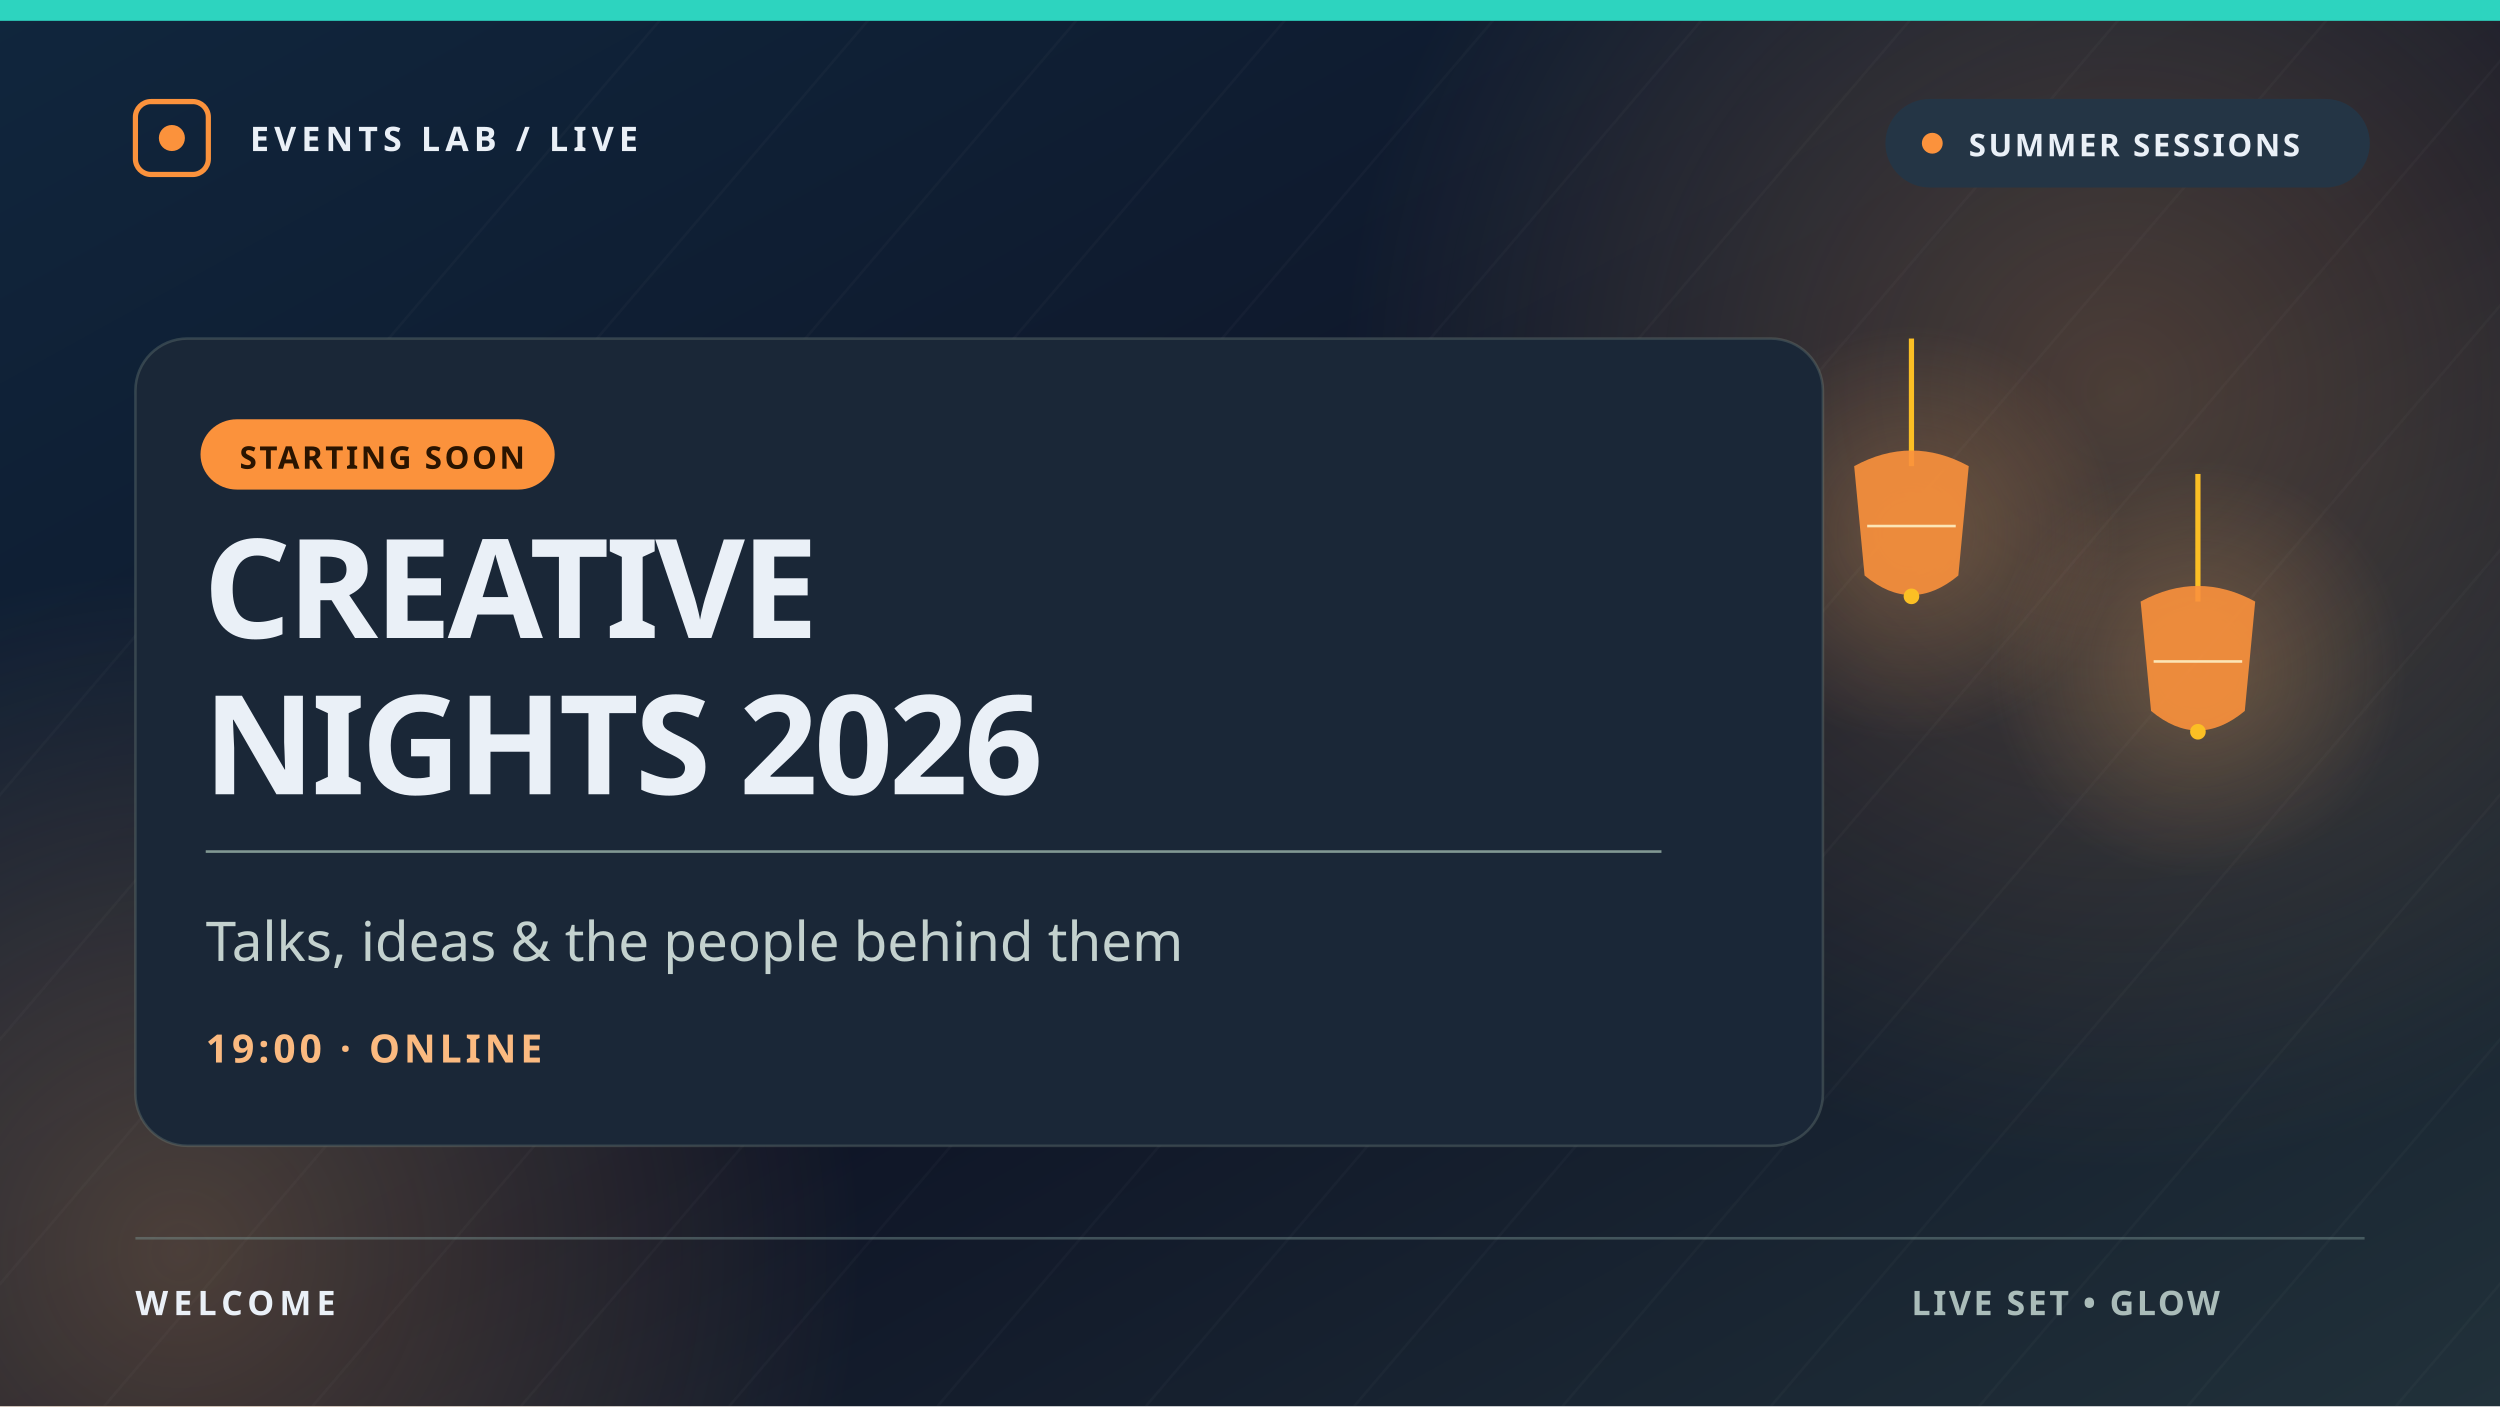
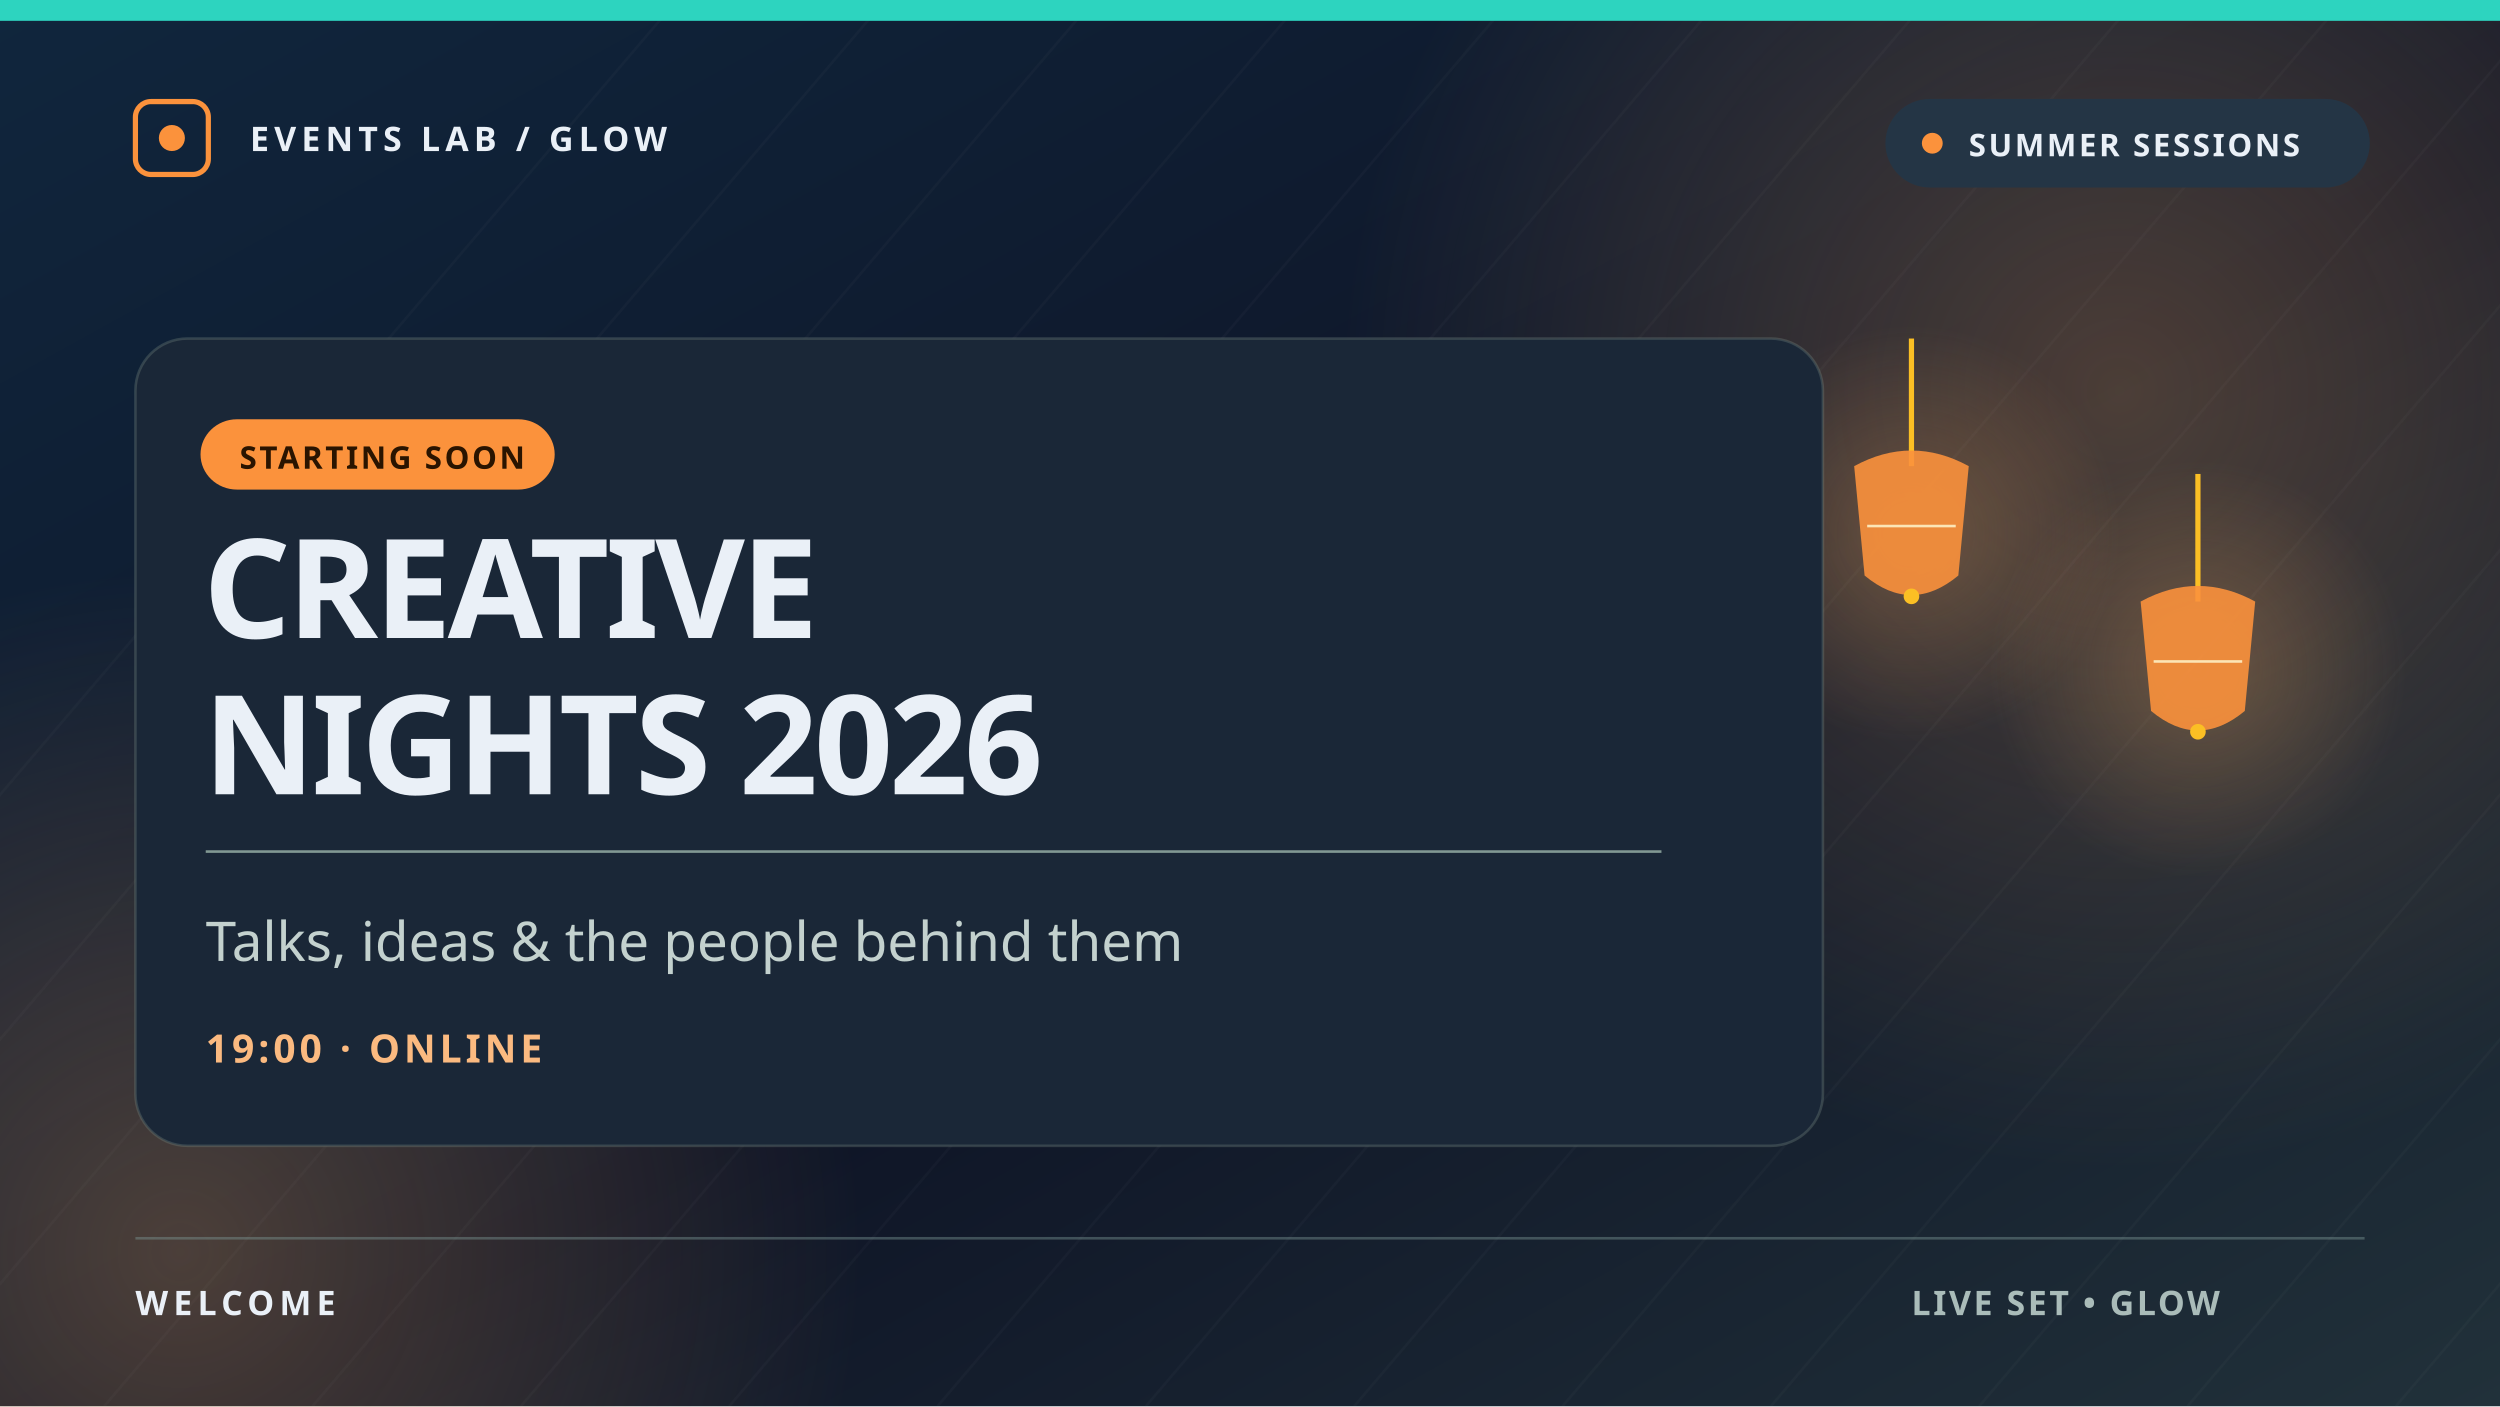
<svg xmlns="http://www.w3.org/2000/svg" width="960" height="540" viewBox="0 0 960 540" role="img" aria-label="First-party illustrative broadcast scene concept">
  <defs>
    <linearGradient id="sky" x2="1" y2="1">
      <stop stop-color="#10263D" />
      <stop offset="0.55" stop-color="#0E1426" />
      <stop offset="1" stop-color="#21313A" />
    </linearGradient>
    <radialGradient id="glow">
      <stop stop-color="#FCB468" stop-opacity=".26" />
      <stop offset="1" stop-color="#FCB468" stop-opacity="0" />
    </radialGradient>
    <linearGradient id="portrait" x2="1" y2="1">
      <stop stop-color="#326A70" />
      <stop offset="1" stop-color="#19283C" />
    </linearGradient>
  </defs>
  <rect x="0" y="0" width="960" height="540" rx="0" fill="url(#sky)" />
  <circle cx="814" cy="150" r="300" fill="url(#glow)" />
  <circle cx="70" cy="480" r="260" fill="url(#glow)" />
  <path d="M-200 540L260 0" stroke="#AEC6BE" stroke-opacity=".035" stroke-width="1" />
  <path d="M-120 540L340 0" stroke="#AEC6BE" stroke-opacity=".035" stroke-width="1" />
  <path d="M-40 540L420 0" stroke="#AEC6BE" stroke-opacity=".035" stroke-width="1" />
  <path d="M40 540L500 0" stroke="#AEC6BE" stroke-opacity=".035" stroke-width="1" />
  <path d="M120 540L580 0" stroke="#AEC6BE" stroke-opacity=".035" stroke-width="1" />
  <path d="M200 540L660 0" stroke="#AEC6BE" stroke-opacity=".035" stroke-width="1" />
  <path d="M280 540L740 0" stroke="#AEC6BE" stroke-opacity=".035" stroke-width="1" />
  <path d="M360 540L820 0" stroke="#AEC6BE" stroke-opacity=".035" stroke-width="1" />
  <path d="M440 540L900 0" stroke="#AEC6BE" stroke-opacity=".035" stroke-width="1" />
  <path d="M520 540L980 0" stroke="#AEC6BE" stroke-opacity=".035" stroke-width="1" />
  <path d="M600 540L1060 0" stroke="#AEC6BE" stroke-opacity=".035" stroke-width="1" />
  <path d="M680 540L1140 0" stroke="#AEC6BE" stroke-opacity=".035" stroke-width="1" />
  <path d="M760 540L1220 0" stroke="#AEC6BE" stroke-opacity=".035" stroke-width="1" />
  <path d="M840 540L1300 0" stroke="#AEC6BE" stroke-opacity=".035" stroke-width="1" />
  <path d="M920 540L1380 0" stroke="#AEC6BE" stroke-opacity=".035" stroke-width="1" />
  <path d="M1000 540L1460 0" stroke="#AEC6BE" stroke-opacity=".035" stroke-width="1" />
  <rect x="0" y="0" width="960" height="8" rx="0" fill="#2DD4BF" />
  <rect x="52" y="39" width="28" height="28" rx="6" fill="none" stroke="#FB923C" stroke-width="2" />
  <circle cx="66" cy="53" r="5" fill="#FB923C" />
-   <text x="96" y="58" font-family="'Plus Jakarta Sans','Noto Sans JP',sans-serif" font-size="13" font-weight="700" fill="#EAF0F7" letter-spacing="2">EVENTS LAB  /  LIVE</text>
+   <text x="96" y="58" font-family="'Plus Jakarta Sans','Noto Sans JP',sans-serif" font-size="13" font-weight="700" fill="#EAF0F7" letter-spacing="2">EVENTS LAB  /  GLOW</text>
  <rect x="724" y="38" width="186" height="34" rx="17" fill="#243545" />
  <circle cx="742" cy="55" r="4" fill="#FB923C" />
  <text x="756" y="60" font-family="'Plus Jakarta Sans','Noto Sans JP',sans-serif" font-size="12" font-weight="700" fill="#EAF0F7" letter-spacing="1">SUMMER SESSIONS</text>
  <circle cx="734" cy="205" r="80" fill="url(#glow)" />
  <path d="M734 130L734 179" stroke="#FBBF24" stroke-width="2" />
  <path d="M712 179Q734 167 756 179L752 221Q734 236 716 221Z" fill="#FB923C" fill-opacity=".9" />
  <path d="M717 202L751 202" stroke="#FCE5B5" stroke-width="1" />
  <circle cx="734" cy="229" r="3" fill="#FBBF24" />
  <circle cx="844" cy="257" r="80" fill="url(#glow)" />
  <path d="M844 182L844 231" stroke="#FBBF24" stroke-width="2" />
  <path d="M822 231Q844 219 866 231L862 273Q844 288 826 273Z" fill="#FB923C" fill-opacity=".9" />
  <path d="M827 254L861 254" stroke="#FCE5B5" stroke-width="1" />
  <circle cx="844" cy="281" r="3" fill="#FBBF24" />
  <rect x="52" y="130" width="648" height="310" rx="20" fill="#1A2737" stroke="#71827C" stroke-opacity=".35" />
  <rect x="77" y="161" width="136" height="27" rx="14" fill="#FB923C" />
  <text x="92" y="180" font-family="'Plus Jakarta Sans','Noto Sans JP',sans-serif" font-size="12" font-weight="800" fill="#2A1400" letter-spacing="1">STARTING SOON</text>
  <text x="78" y="245" font-family="'Plus Jakarta Sans','Noto Sans JP',sans-serif" font-size="53" font-weight="800" fill="#EAF0F7" letter-spacing="-1.5">CREATIVE</text>
  <text x="78" y="305" font-family="'Plus Jakarta Sans','Noto Sans JP',sans-serif" font-size="53" font-weight="800" fill="#EAF0F7" letter-spacing="-1.5">NIGHTS 2026</text>
  <path d="M79 327L638 327" stroke="#819893" stroke-width="1" />
  <text x="79" y="369" font-family="'Plus Jakarta Sans','Noto Sans JP',sans-serif" font-size="21" font-weight="400" fill="#C3D1CE">Talks, ideas &amp; the people behind them</text>
  <text x="79" y="408" font-family="'Plus Jakarta Sans','Noto Sans JP',sans-serif" font-size="15" font-weight="700" fill="#FBBA80" letter-spacing="1.5">19:00  ·  ONLINE</text>
  <rect x="52" y="475" width="856" height="1" rx="0" fill="#7E9C98" opacity=".42" />
  <text x="52" y="505" font-family="'Plus Jakarta Sans','Noto Sans JP',sans-serif" font-size="13" font-weight="700" fill="#EAF0F7" letter-spacing="2">WELCOME</text>
  <text x="734" y="505" font-family="'Plus Jakarta Sans','Noto Sans JP',sans-serif" font-size="13" font-weight="700" fill="#AABCB9" letter-spacing="1">LIVE SET  •  GLOW</text>
</svg>
